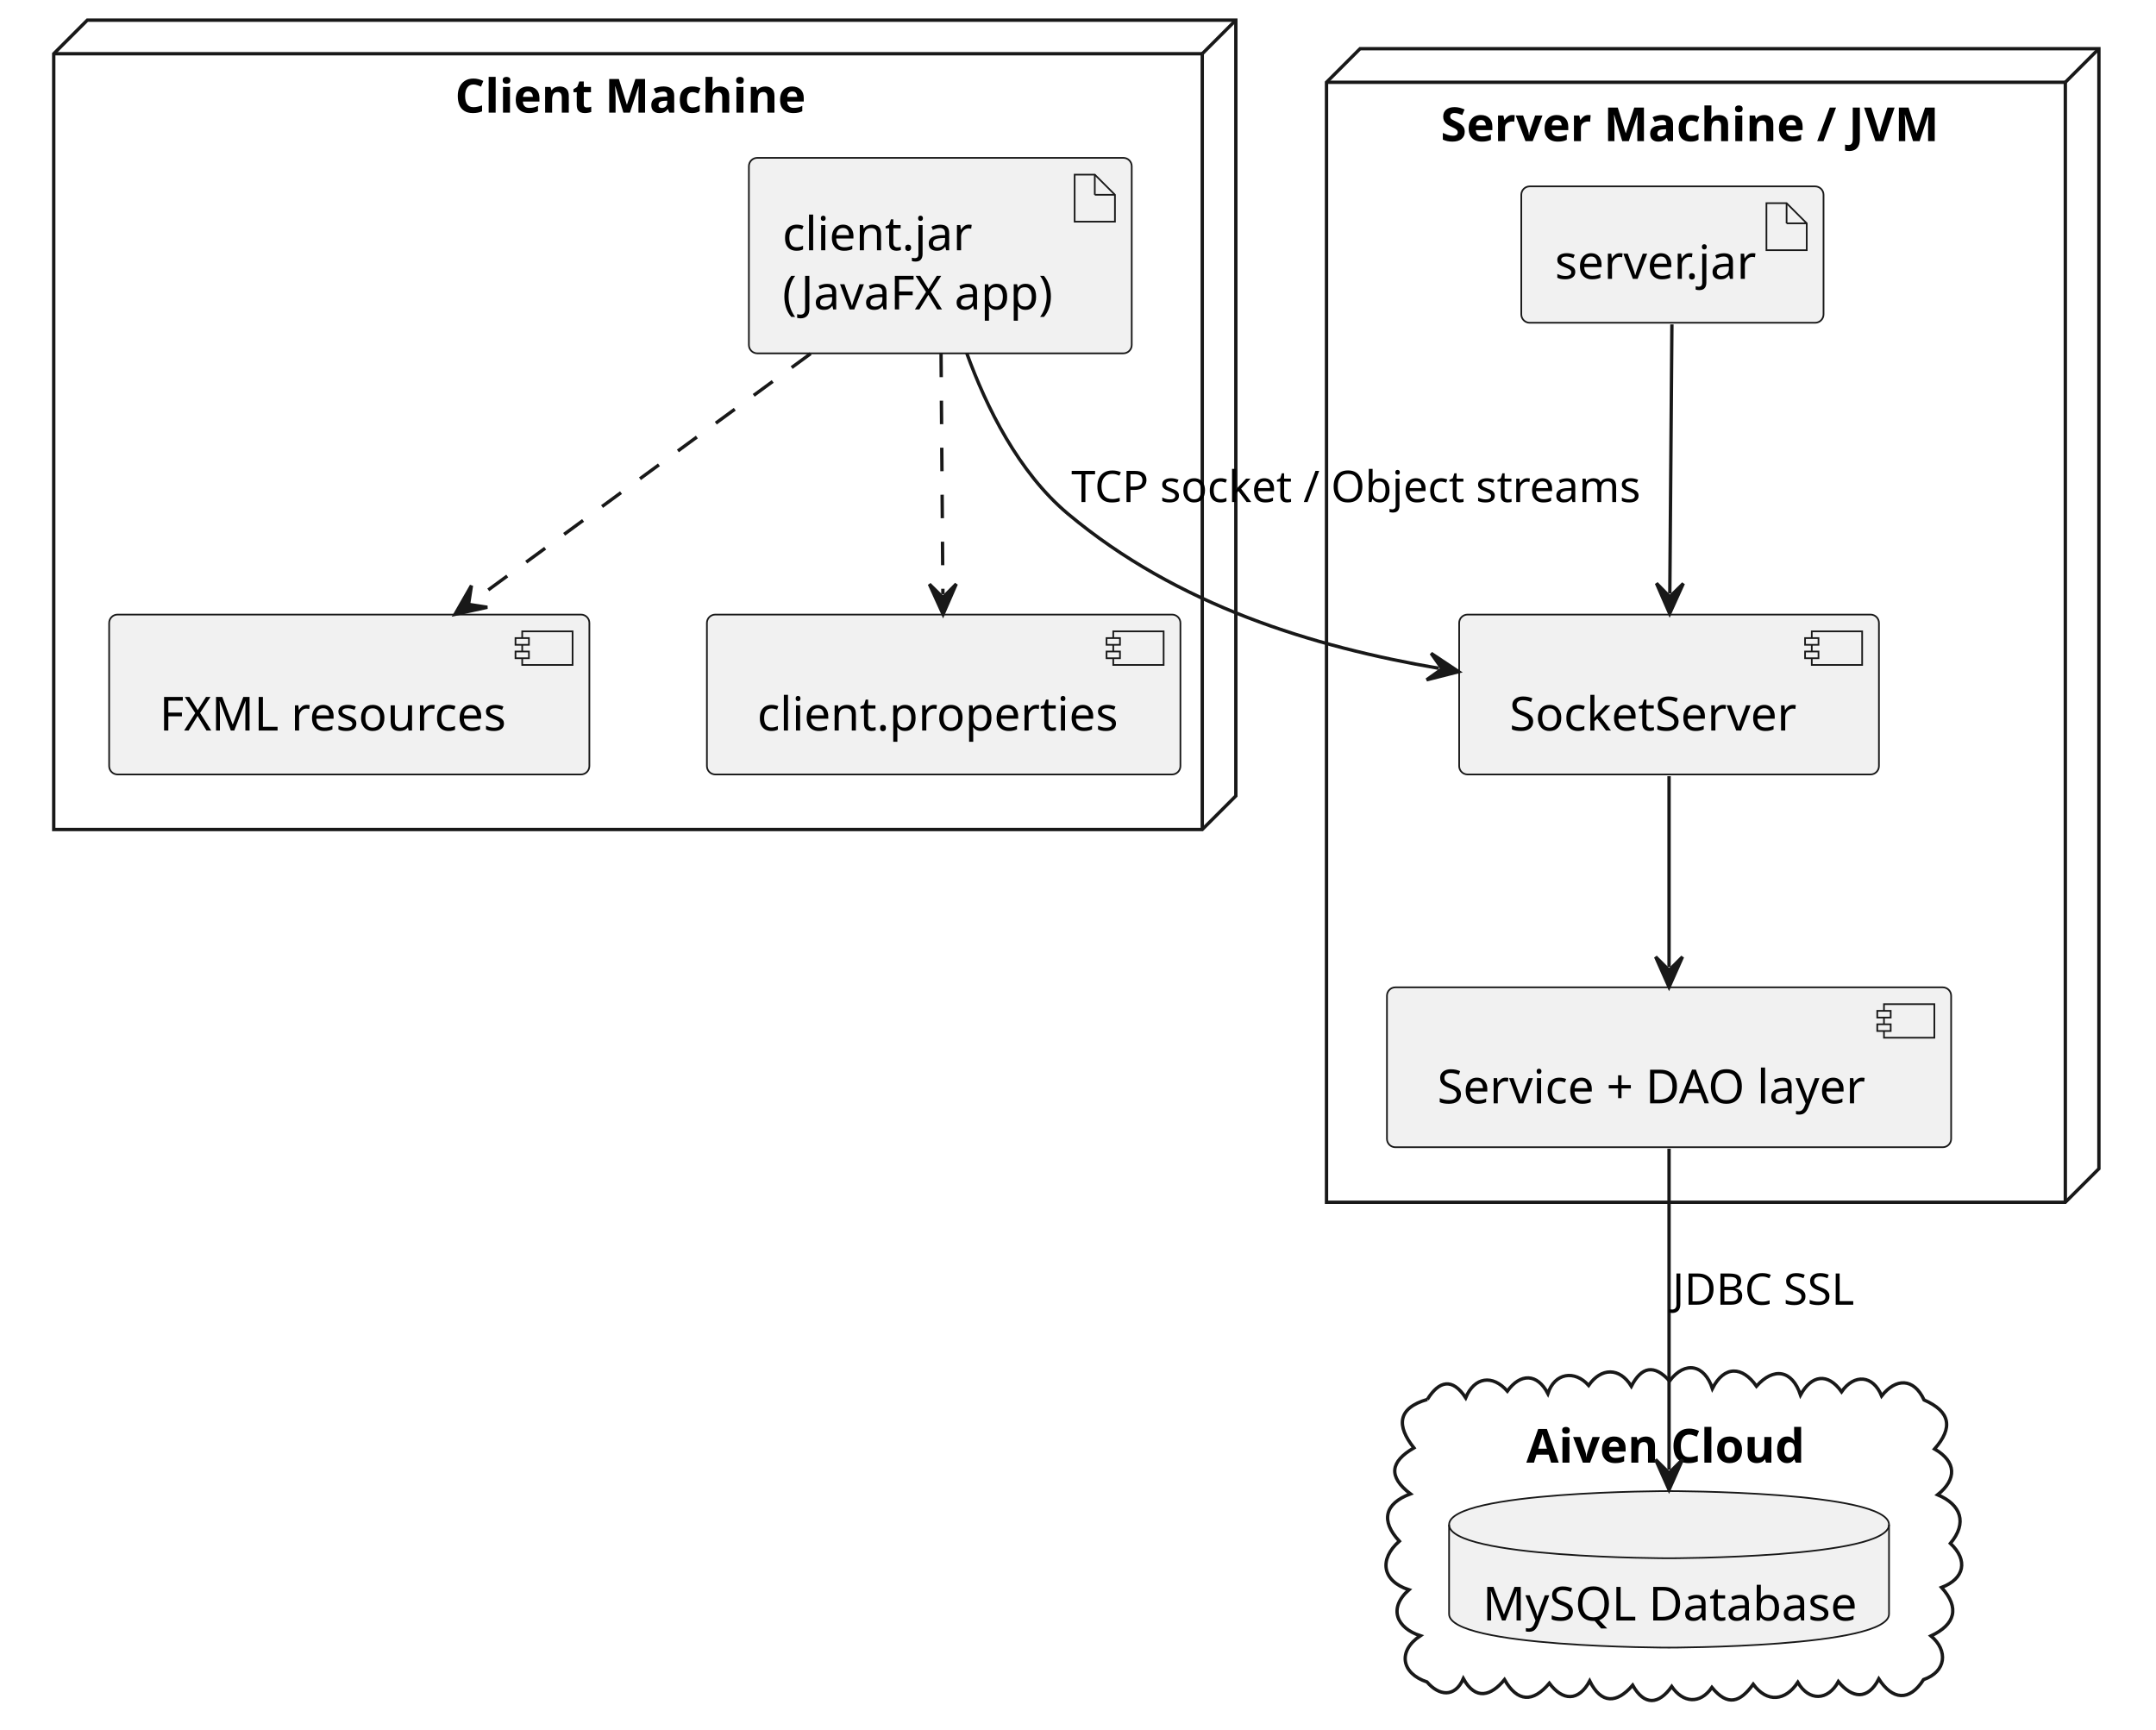
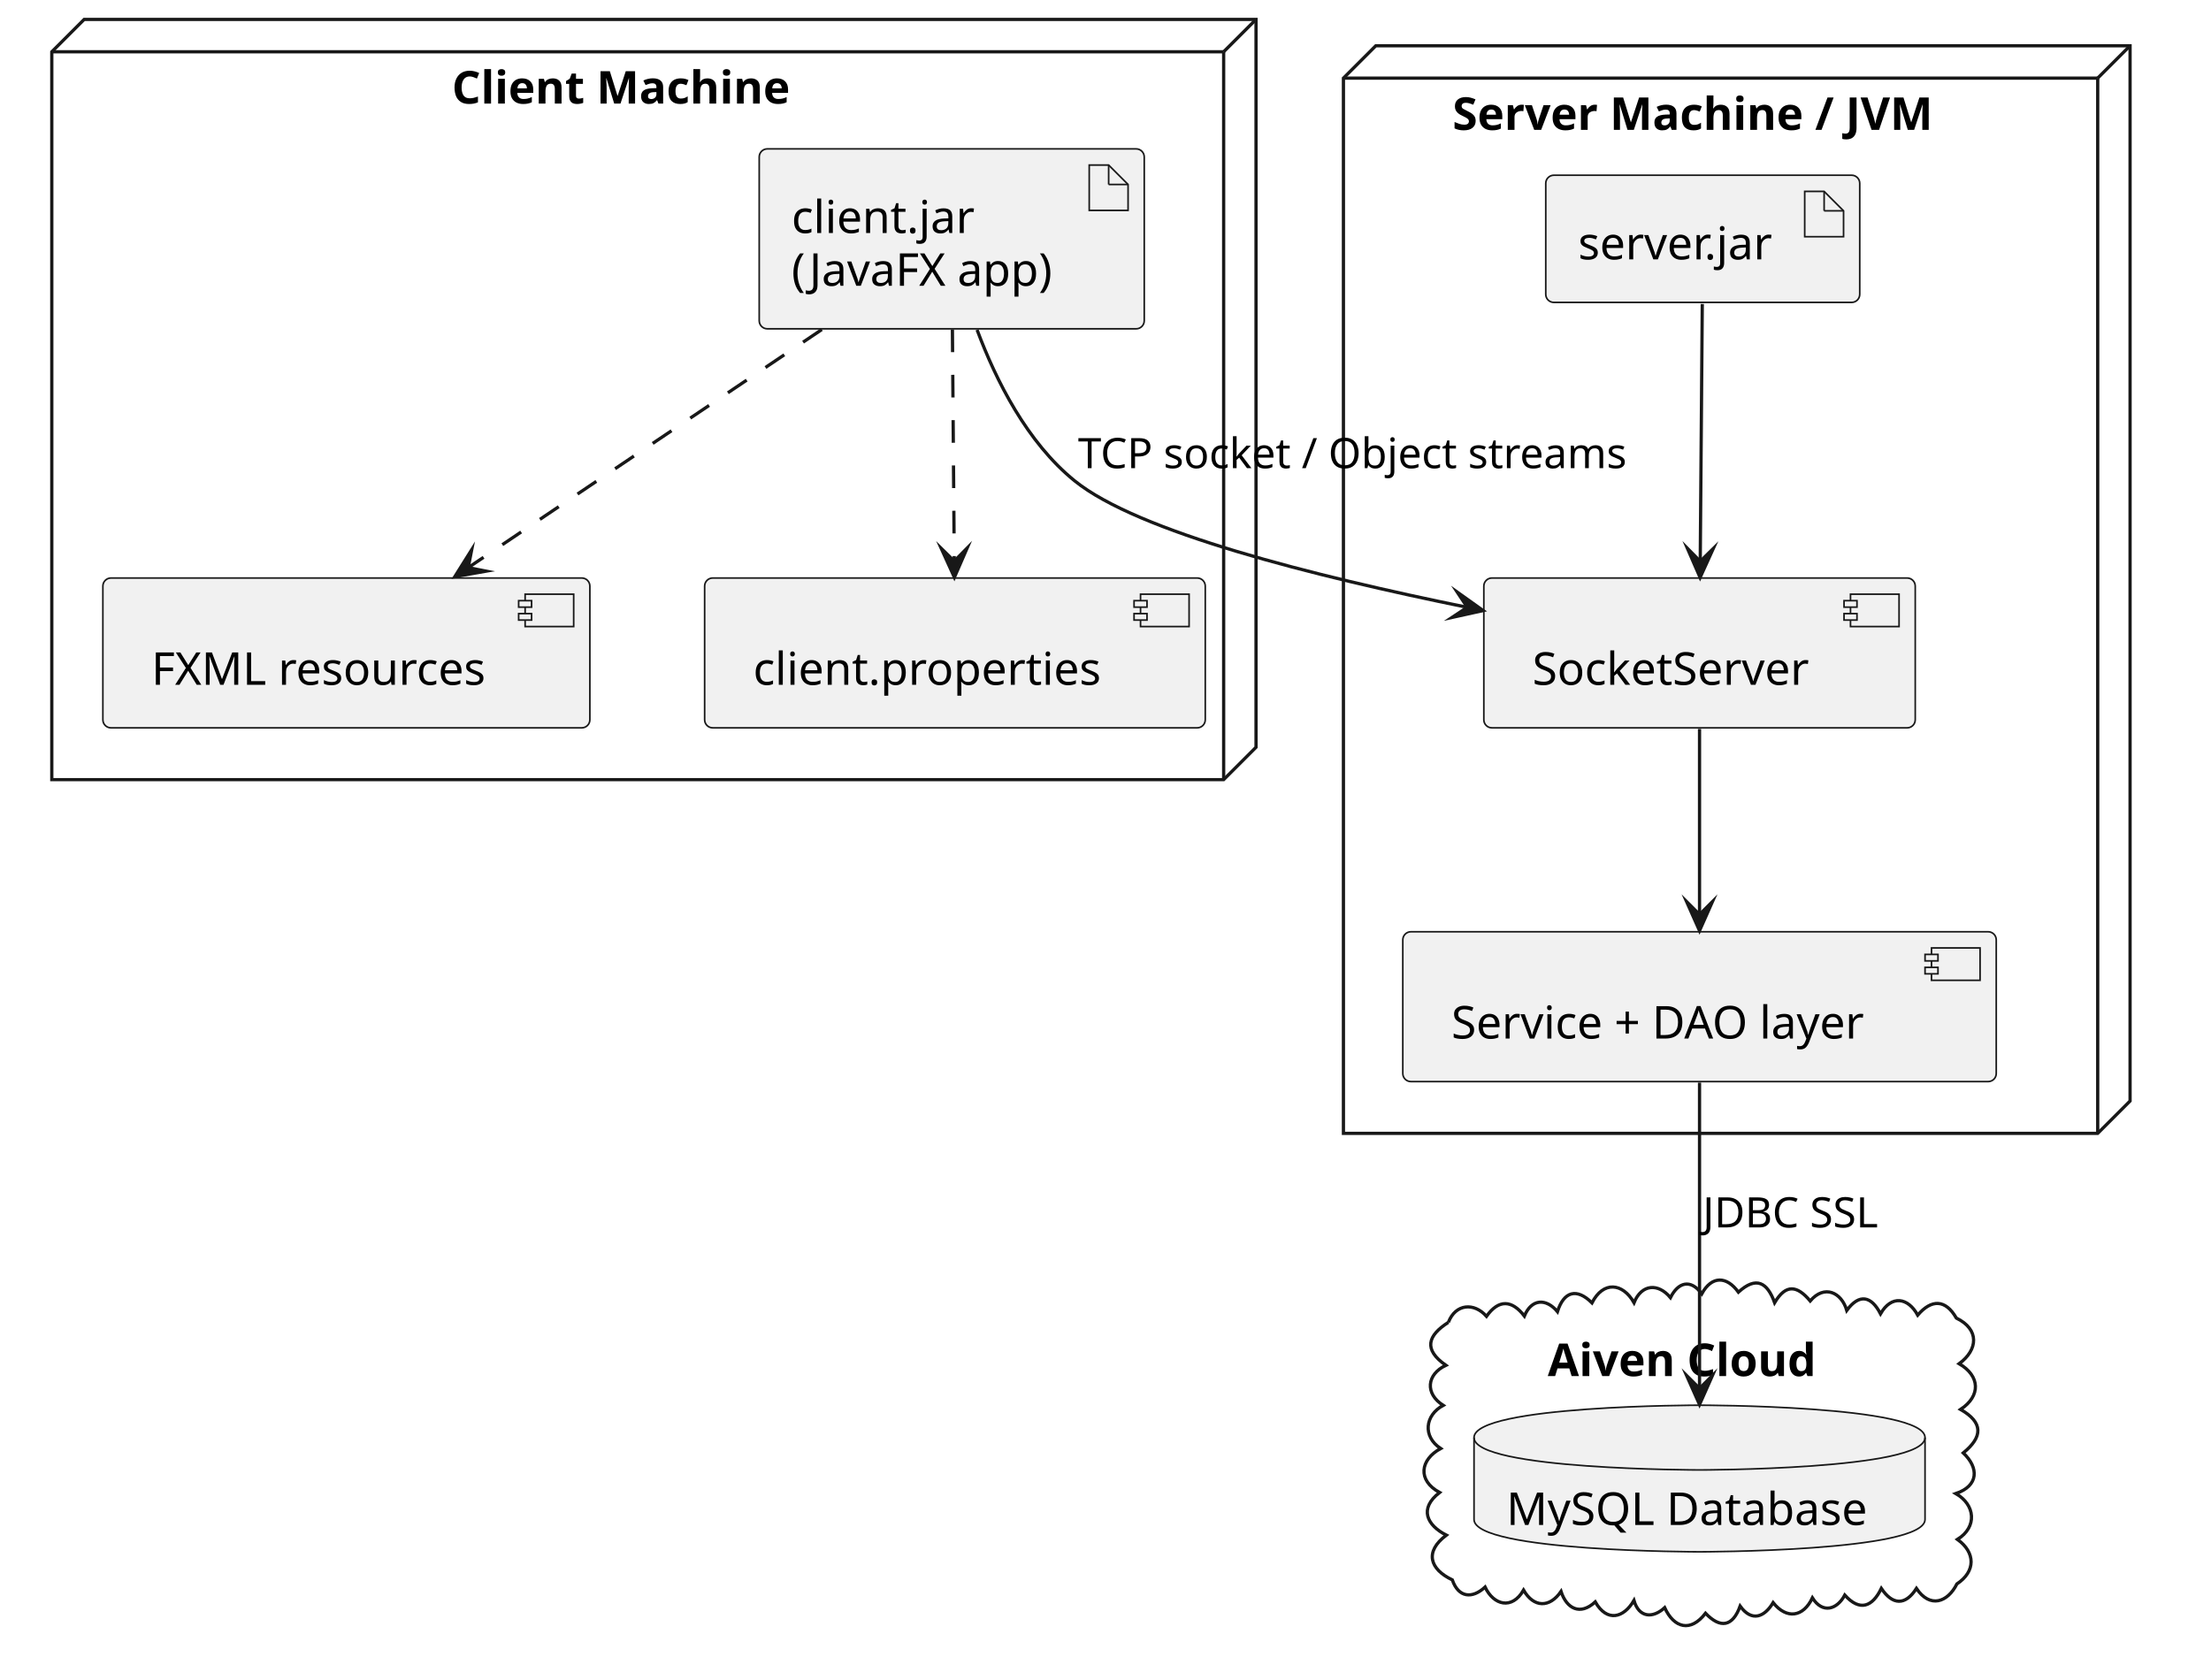
- <svg xmlns="http://www.w3.org/2000/svg" contentStyleType="text/css" height="515px" preserveAspectRatio="none" style="width:642px;height:515px;background:#FFFFFF;" version="1.1" viewBox="0 0 642 515" width="642px" zoomAndPan="magnify">
+ <svg xmlns="http://www.w3.org/2000/svg" contentStyleType="text/css" data-diagram-type="DESCRIPTION" height="519px" preserveAspectRatio="none" style="width:683px;height:519px;background:#FFFFFF;" version="1.1" viewBox="0 0 683 519" width="683px" zoomAndPan="magnify">
  <defs />
  <g>
-     <g id="cluster_ClientNode">
-       <polygon fill="none" points="16,16,26,6,368,6,368,237,358,247,16,247,16,16" style="stroke:#181818;stroke-width:1.0;" />
-       <line style="stroke:#181818;stroke-width:1.0;" x1="358" x2="368" y1="16" y2="6" />
-       <line style="stroke:#181818;stroke-width:1.0;" x1="16" x2="358" y1="16" y2="16" />
-       <line style="stroke:#181818;stroke-width:1.0;" x1="358" x2="358" y1="16" y2="247" />
-       <text fill="#000000" font-family="sans-serif" font-size="14" font-weight="bold" lengthAdjust="spacing" textLength="105" x="135.5" y="33.533">Client Machine</text>
+     <g class="cluster" data-qualified-name="ClientNode" data-source-line="2" id="ent0001">
+       <polygon fill="none" points="16,16,26,6,388,6,388,230.89,378,240.89,16,240.89,16,16" style="stroke:#181818;stroke-width:1;stroke-linejoin:miter;stroke-miterlimit:10;" />
+       <line style="stroke:#181818;stroke-width:1;" x1="378" x2="388" y1="16" y2="6" />
+       <line style="stroke:#181818;stroke-width:1;" x1="16" x2="378" y1="16" y2="16" />
+       <line style="stroke:#181818;stroke-width:1;" x1="378" x2="378" y1="16" y2="240.89" />
+       <text fill="#000000" font-family="sans-serif" font-size="14" font-weight="700" lengthAdjust="spacing" textLength="116.806" x="139.597" y="31.995">Client Machine</text>
    </g>
-     <g id="cluster_ServerNode">
-       <polygon fill="none" points="395,24.5,405,14.5,625,14.5,625,348,615,358,395,358,395,24.5" style="stroke:#181818;stroke-width:1.0;" />
-       <line style="stroke:#181818;stroke-width:1.0;" x1="615" x2="625" y1="24.5" y2="14.5" />
-       <line style="stroke:#181818;stroke-width:1.0;" x1="395" x2="615" y1="24.5" y2="24.5" />
-       <line style="stroke:#181818;stroke-width:1.0;" x1="615" x2="615" y1="24.5" y2="358" />
-       <text fill="#000000" font-family="sans-serif" font-size="14" font-weight="bold" lengthAdjust="spacing" textLength="154" x="429" y="42.033">Server Machine / JVM</text>
+     <g class="cluster" data-qualified-name="ServerNode" data-source-line="8" id="ent0005">
+       <polygon fill="none" points="415,24.14,425,14.14,658,14.14,658,340.18,648,350.18,415,350.18,415,24.14" style="stroke:#181818;stroke-width:1;stroke-linejoin:miter;stroke-miterlimit:10;" />
+       <line style="stroke:#181818;stroke-width:1;" x1="648" x2="658" y1="24.14" y2="14.14" />
+       <line style="stroke:#181818;stroke-width:1;" x1="415" x2="648" y1="24.14" y2="24.14" />
+       <line style="stroke:#181818;stroke-width:1;" x1="648" x2="648" y1="24.14" y2="350.18" />
+       <text fill="#000000" font-family="sans-serif" font-size="14" font-weight="700" lengthAdjust="spacing" textLength="167.624" x="448.688" y="40.135">Server Machine / JVM</text>
    </g>
-     <g id="cluster_Aiven">
-       <path d="M425.028,416.704 C428.504,411.137 432.479,410.153 436.445,416.223 C439.038,409.986 444.454,409.212 448.852,414.235 C452.717,408.868 457.741,408.871 460.918,414.958 C462.93,408.8 468.877,407.848 473.057,412.531 C476.763,407.207 482.284,407.087 485.773,412.782 C488.813,406.89 492.597,406.186 497.15,411.205 C501.82,405.035 507.577,406.393 509.907,413.461 C513.44,406.551 518.813,406.746 523.031,412.766 C528.148,407.009 533.665,407.903 536.143,415.38 C539.37,409.476 544.224,408.582 548.369,414.426 C552.144,409.022 557.745,409.418 560.306,415.669 C564.502,410.304 569.87,410.252 572.936,416.862 C580.803,420.335 581.651,425.112 576.06,431.464 C582.614,435.26 582.73,440.472 576.977,445.096 C583.951,448.041 585.89,453.459 580.777,459.575 C586.143,464.591 584.967,470.112 578.153,472.692 C583.663,478.855 582.162,483.738 574.995,487.129 C580.168,491.516 579.56,497.78 572.783,500.134 C568.562,506.794 563.485,506.18 559.461,499.93 C556.168,506.377 551.464,505.693 547.415,500.728 C544.32,506.466 538.647,506.648 535.338,500.954 C531.664,506.517 526.209,507.124 522.061,501.519 C518.164,506.865 514.515,508.243 509.766,502.46 C506.221,507.618 501.108,507.062 497.793,502.185 C493.911,507.626 489.66,507.999 486.163,501.802 C481.48,507.269 476.824,507.503 473.369,500.538 C470.068,506.728 465.302,506.516 461.358,501.21 C456.483,507.042 451.87,506.885 448,500.142 C444.058,504.957 439.411,506.474 435.748,499.843 C433.188,505.693 428.396,504.899 424.925,500.836 C417.321,498.329 416.05,491.666 422.943,487.072 C415.952,484.819 413.255,478.946 419.538,473.389 C411.534,470.798 410.546,464.292 416.682,458.912 C411.073,452.882 412.252,447.73 419.988,444.834 C413.28,439.688 413.962,435.237 421.027,431.136 C415.823,424.598 416.06,419.313 425.028,416.704 " fill="none" style="stroke:#181818;stroke-width:1.0;" />
-       <text fill="#000000" font-family="sans-serif" font-size="14" font-weight="bold" lengthAdjust="spacing" textLength="85" x="454.5" y="435.533">Aiven Cloud</text>
+     <g class="cluster" data-qualified-name="Aiven" data-source-line="14" id="ent0009">
+       <path d="M447.419,408.566 C449.651,402.789 455.365,402.372 459.194,406.706 C462.966,401.393 467.049,401.615 470.89,406.627 C473.115,401.25 477.612,401.067 481.113,405.265 C483.086,399.036 487.019,397.832 491.776,402.555 C495.258,395.739 501.234,396.314 504.769,402.502 C507.107,396.716 512.245,396.381 516.019,400.941 C518.358,396.229 522.202,394.998 525.696,399.761 C528.807,394.066 533.412,394.275 537.011,399.243 C542.539,394.202 545.954,396.255 548.198,402.499 C551.715,396.607 555.157,397.171 559.189,401.969 C563.584,396.778 568.867,399.321 570.487,404.885 C574.397,399.57 578.083,400.449 580.907,405.933 C584.301,400.049 589.408,400.871 592.398,406.342 C596.614,401.42 600.943,401.345 604.333,407.252 C611.547,410.746 611.05,417.052 605.206,421.354 C611.698,425.135 611.951,431.312 605.636,435.483 C612.768,439.562 612.482,444.021 606.472,448.918 C611.342,453.517 611.275,459.068 604.176,461.479 C610.181,464.926 610.893,471.765 604.677,475.644 C610.282,479.684 610.367,485.519 604.497,489.409 C601.64,495.115 596.178,497.027 592.005,490.785 C588.552,496.201 584.618,495.938 581.164,490.785 C578.424,496.413 574.588,498.068 569.869,492.845 C567.512,497.282 563.041,498.736 559.871,493.702 C557.054,499.68 551.91,500.404 547.733,495.176 C545.096,499.608 541.181,501.277 537.545,496.252 C535.241,502.604 531.459,503.279 526.851,498.457 C522.262,504.44 517.139,503.05 514.234,496.731 C510.597,500.082 506.328,499.912 504.744,494.506 C501.551,499.953 496.415,501.305 492.787,494.946 C488.123,499.283 483.941,497.026 482.219,491.721 C478.682,496.852 473.802,496.775 470.642,491.31 C467.064,497.499 461.399,495.964 458.756,490.367 C454.804,494.037 450.551,493.696 448.629,488.14 C441.663,484.846 439.952,479.454 446.789,474.323 C440.805,471.277 438.21,466.159 444.708,461.142 C437.771,457.372 438.689,451.007 445.034,447.556 C439.401,443.843 440.175,437.275 445.814,434.221 C440.151,430.618 440.671,424.665 446.645,421.842 C439.621,416.954 441.02,412.671 447.419,408.566" fill="none" style="stroke:#181818;stroke-width:1;" />
+       <text fill="#000000" font-family="sans-serif" font-size="14" font-weight="700" lengthAdjust="spacing" textLength="93.775" x="478.112" y="425.175">Aiven Cloud</text>
    </g>
-     <g id="elem_ClientJar">
-       <rect fill="#F1F1F1" height="58.219" rx="2.5" ry="2.5" style="stroke:#181818;stroke-width:0.5;" width="114" x="223" y="47" />
-       <polygon fill="#F1F1F1" points="320,52,320,66,332,66,332,58,326,52,320,52" style="stroke:#181818;stroke-width:0.5;" />
-       <line style="stroke:#181818;stroke-width:0.5;" x1="326" x2="326" y1="52" y2="58" />
-       <line style="stroke:#181818;stroke-width:0.5;" x1="332" x2="326" y1="58" y2="58" />
-       <text fill="#000000" font-family="sans-serif" font-size="14" lengthAdjust="spacing" textLength="53" x="233" y="74.533">client.jar</text>
-       <text fill="#000000" font-family="sans-serif" font-size="14" lengthAdjust="spacing" textLength="84" x="233" y="92.143">(JavaFX app)</text>
+     <g class="entity" data-qualified-name="ClientNode.ClientJar" data-source-line="3" id="ent0002">
+       <rect fill="#F1F1F1" height="55.594" rx="2.5" ry="2.5" style="stroke:#181818;stroke-width:0.5;" width="118.942" x="234.53" y="46" />
+       <polygon fill="#F1F1F1" points="336.472,51,336.472,65,348.472,65,348.472,57,342.472,51,336.472,51" style="stroke:#181818;stroke-width:0.5;stroke-linejoin:miter;stroke-miterlimit:10;" />
+       <line style="stroke:#181818;stroke-width:0.5;" x1="342.472" x2="342.472" y1="51" y2="57" />
+       <line style="stroke:#181818;stroke-width:0.5;" x1="348.472" x2="342.472" y1="57" y2="57" />
+       <text fill="#000000" font-family="sans-serif" font-size="14" lengthAdjust="spacing" textLength="61.127" x="244.53" y="71.995">client.jar</text>
+       <text fill="#000000" font-family="sans-serif" font-size="14" lengthAdjust="spacing" textLength="88.942" x="244.53" y="88.292">(JavaFX app)</text>
    </g>
-     <g id="elem_FXML">
-       <rect fill="#F1F1F1" height="47.609" rx="2.5" ry="2.5" style="stroke:#181818;stroke-width:0.5;" width="143" x="32.5" y="183" />
-       <rect fill="#F1F1F1" height="10" style="stroke:#181818;stroke-width:0.5;" width="15" x="155.5" y="188" />
-       <rect fill="#F1F1F1" height="2" style="stroke:#181818;stroke-width:0.5;" width="4" x="153.5" y="190" />
-       <rect fill="#F1F1F1" height="2" style="stroke:#181818;stroke-width:0.5;" width="4" x="153.5" y="194" />
-       <text fill="#000000" font-family="sans-serif" font-size="14" lengthAdjust="spacing" textLength="103" x="47.5" y="217.533">FXML resources</text>
+     <g class="entity" data-qualified-name="ClientNode.FXML" data-source-line="4" id="ent0003">
+       <rect fill="#F1F1F1" height="46.297" rx="2.5" ry="2.5" style="stroke:#181818;stroke-width:0.5;" width="150.435" x="31.78" y="178.59" />
+       <rect fill="#F1F1F1" height="10" style="stroke:#181818;stroke-width:0.5;" width="15" x="162.215" y="183.59" />
+       <rect fill="#F1F1F1" height="2" style="stroke:#181818;stroke-width:0.5;" width="4" x="160.215" y="185.59" />
+       <rect fill="#F1F1F1" height="2" style="stroke:#181818;stroke-width:0.5;" width="4" x="160.215" y="189.59" />
+       <text fill="#000000" font-family="sans-serif" font-size="14" lengthAdjust="spacing" textLength="110.435" x="46.78" y="211.585">FXML resources</text>
    </g>
-     <g id="elem_ClientProps">
-       <rect fill="#F1F1F1" height="47.609" rx="2.5" ry="2.5" style="stroke:#181818;stroke-width:0.5;" width="141" x="210.5" y="183" />
-       <rect fill="#F1F1F1" height="10" style="stroke:#181818;stroke-width:0.5;" width="15" x="331.5" y="188" />
-       <rect fill="#F1F1F1" height="2" style="stroke:#181818;stroke-width:0.5;" width="4" x="329.5" y="190" />
-       <rect fill="#F1F1F1" height="2" style="stroke:#181818;stroke-width:0.5;" width="4" x="329.5" y="194" />
-       <text fill="#000000" font-family="sans-serif" font-size="14" lengthAdjust="spacing" textLength="101" x="225.5" y="217.533">client.properties</text>
+     <g class="entity" data-qualified-name="ClientNode.ClientProps" data-source-line="5" id="ent0004">
+       <rect fill="#F1F1F1" height="46.297" rx="2.5" ry="2.5" style="stroke:#181818;stroke-width:0.5;" width="154.652" x="217.67" y="178.59" />
+       <rect fill="#F1F1F1" height="10" style="stroke:#181818;stroke-width:0.5;" width="15" x="352.322" y="183.59" />
+       <rect fill="#F1F1F1" height="2" style="stroke:#181818;stroke-width:0.5;" width="4" x="350.322" y="185.59" />
+       <rect fill="#F1F1F1" height="2" style="stroke:#181818;stroke-width:0.5;" width="4" x="350.322" y="189.59" />
+       <text fill="#000000" font-family="sans-serif" font-size="14" lengthAdjust="spacing" textLength="114.652" x="232.67" y="211.585">client.properties</text>
    </g>
-     <g id="elem_ServerJar">
-       <rect fill="#F1F1F1" height="40.609" rx="2.5" ry="2.5" style="stroke:#181818;stroke-width:0.5;" width="90" x="453" y="55.5" />
-       <polygon fill="#F1F1F1" points="526,60.5,526,74.5,538,74.5,538,66.5,532,60.5,526,60.5" style="stroke:#181818;stroke-width:0.5;" />
-       <line style="stroke:#181818;stroke-width:0.5;" x1="532" x2="532" y1="60.5" y2="66.5" />
-       <line style="stroke:#181818;stroke-width:0.5;" x1="538" x2="532" y1="66.5" y2="66.5" />
-       <text fill="#000000" font-family="sans-serif" font-size="14" lengthAdjust="spacing" textLength="60" x="463" y="83.033">server.jar</text>
+     <g class="entity" data-qualified-name="ServerNode.ServerJar" data-source-line="9" id="ent0006">
+       <rect fill="#F1F1F1" height="39.297" rx="2.5" ry="2.5" style="stroke:#181818;stroke-width:0.5;" width="96.992" x="477.5" y="54.14" />
+       <polygon fill="#F1F1F1" points="557.492,59.14,557.492,73.14,569.492,73.14,569.492,65.14,563.492,59.14,557.492,59.14" style="stroke:#181818;stroke-width:0.5;stroke-linejoin:miter;stroke-miterlimit:10;" />
+       <line style="stroke:#181818;stroke-width:0.5;" x1="563.492" x2="563.492" y1="59.14" y2="65.14" />
+       <line style="stroke:#181818;stroke-width:0.5;" x1="569.492" x2="563.492" y1="65.14" y2="65.14" />
+       <text fill="#000000" font-family="sans-serif" font-size="14" lengthAdjust="spacing" textLength="66.992" x="487.5" y="80.135">server.jar</text>
    </g>
-     <g id="elem_SocketServer">
-       <rect fill="#F1F1F1" height="47.609" rx="2.5" ry="2.5" style="stroke:#181818;stroke-width:0.5;" width="125" x="434.5" y="183" />
-       <rect fill="#F1F1F1" height="10" style="stroke:#181818;stroke-width:0.5;" width="15" x="539.5" y="188" />
-       <rect fill="#F1F1F1" height="2" style="stroke:#181818;stroke-width:0.5;" width="4" x="537.5" y="190" />
-       <rect fill="#F1F1F1" height="2" style="stroke:#181818;stroke-width:0.5;" width="4" x="537.5" y="194" />
-       <text fill="#000000" font-family="sans-serif" font-size="14" lengthAdjust="spacing" textLength="85" x="449.5" y="217.533">SocketServer</text>
+     <g class="entity" data-qualified-name="ServerNode.SocketServer" data-source-line="10" id="ent0007">
+       <rect fill="#F1F1F1" height="46.297" rx="2.5" ry="2.5" style="stroke:#181818;stroke-width:0.5;" width="133.269" x="458.37" y="178.59" />
+       <rect fill="#F1F1F1" height="10" style="stroke:#181818;stroke-width:0.5;" width="15" x="571.639" y="183.59" />
+       <rect fill="#F1F1F1" height="2" style="stroke:#181818;stroke-width:0.5;" width="4" x="569.639" y="185.59" />
+       <rect fill="#F1F1F1" height="2" style="stroke:#181818;stroke-width:0.5;" width="4" x="569.639" y="189.59" />
+       <text fill="#000000" font-family="sans-serif" font-size="14" lengthAdjust="spacing" textLength="93.269" x="473.37" y="211.585">SocketServer</text>
    </g>
-     <g id="elem_ServerLogic">
-       <rect fill="#F1F1F1" height="47.609" rx="2.5" ry="2.5" style="stroke:#181818;stroke-width:0.5;" width="168" x="413" y="294" />
-       <rect fill="#F1F1F1" height="10" style="stroke:#181818;stroke-width:0.5;" width="15" x="561" y="299" />
-       <rect fill="#F1F1F1" height="2" style="stroke:#181818;stroke-width:0.5;" width="4" x="559" y="301" />
-       <rect fill="#F1F1F1" height="2" style="stroke:#181818;stroke-width:0.5;" width="4" x="559" y="305" />
-       <text fill="#000000" font-family="sans-serif" font-size="14" lengthAdjust="spacing" textLength="128" x="428" y="328.533">Service + DAO layer</text>
+     <g class="entity" data-qualified-name="ServerNode.ServerLogic" data-source-line="11" id="ent0008">
+       <rect fill="#F1F1F1" height="46.297" rx="2.5" ry="2.5" style="stroke:#181818;stroke-width:0.5;" width="183.322" x="433.34" y="287.89" />
+       <rect fill="#F1F1F1" height="10" style="stroke:#181818;stroke-width:0.5;" width="15" x="596.662" y="292.89" />
+       <rect fill="#F1F1F1" height="2" style="stroke:#181818;stroke-width:0.5;" width="4" x="594.662" y="294.89" />
+       <rect fill="#F1F1F1" height="2" style="stroke:#181818;stroke-width:0.5;" width="4" x="594.662" y="298.89" />
+       <text fill="#000000" font-family="sans-serif" font-size="14" lengthAdjust="spacing" textLength="143.322" x="448.34" y="320.885">Service + DAO layer</text>
    </g>
-     <g id="elem_DB">
-       <path d="M431.5,454 C431.5,444 497,444 497,444 C497,444 562.5,444 562.5,454 L562.5,480.609 C562.5,490.609 497,490.609 497,490.609 C497,490.609 431.5,490.609 431.5,480.609 L431.5,454 " fill="#F1F1F1" style="stroke:#181818;stroke-width:0.5;" />
-       <path d="M431.5,454 C431.5,464 497,464 497,464 C497,464 562.5,464 562.5,454 " fill="none" style="stroke:#181818;stroke-width:0.5;" />
-       <text fill="#000000" font-family="sans-serif" font-size="14" lengthAdjust="spacing" textLength="111" x="441.5" y="482.533">MySQL Database</text>
+     <g class="entity" data-qualified-name="Aiven.DB" data-source-line="15" id="ent0010">
+       <path d="M455.34,444.18 C455.34,434.18 525.001,434.18 525.001,434.18 C525.001,434.18 594.661,434.18 594.661,444.18 L594.661,469.477 C594.661,479.477 525.001,479.477 525.001,479.477 C525.001,479.477 455.34,479.477 455.34,469.477 L455.34,444.18" fill="#F1F1F1" style="stroke:#181818;stroke-width:0.5;" />
+       <path d="M455.34,444.18 C455.34,454.18 525.001,454.18 525.001,454.18 C525.001,454.18 594.661,454.18 594.661,444.18" fill="none" style="stroke:#181818;stroke-width:0.5;" />
+       <text fill="#000000" font-family="sans-serif" font-size="14" lengthAdjust="spacing" textLength="119.321" x="465.34" y="471.175">MySQL Database</text>
    </g>
-     <g id="link_ClientJar_SocketServer">
-       <path d="M287.87,105.16 C293.73,121.28 303.3,140.68 318,153 C350.67,180.37 391.086,192.597 428.436,198.997 " fill="none" id="ClientJar-to-SocketServer" style="stroke:#181818;stroke-width:1.0;" />
-       <polygon fill="#181818" points="434.35,200.01,426.155,194.547,429.422,199.166,424.804,202.433,434.35,200.01" style="stroke:#181818;stroke-width:1.0;" />
-       <text fill="#000000" font-family="sans-serif" font-size="13" lengthAdjust="spacing" textLength="169" x="319" y="149.495">TCP socket / Object streams</text>
+     <g class="link" data-entity-1="ent0002" data-entity-2="ent0007" data-link-type="dependency" data-source-line="18" id="lnk11">
+       <path d="M301.83,101.91 C307.71,117.68 317.32,136.73 332,148.59 C351.51,164.35 405.581,177.931 453.261,187.651" fill="none" id="ClientJar-to-SocketServer" style="stroke:#181818;stroke-width:1;" />
+       <polygon fill="#181818" points="458.16,188.65,450.14,182.933,453.261,187.651,448.542,190.772,458.16,188.65" style="stroke:#181818;stroke-width:1;stroke-linejoin:miter;stroke-miterlimit:10;" />
+       <text fill="#000000" font-family="sans-serif" font-size="13" lengthAdjust="spacing" textLength="183.219" x="333" y="144.657">TCP socket / Object streams</text>
    </g>
-     <g id="link_ServerJar_SocketServer">
-       <path d="M497.85,96.59 C497.67,119.71 497.416,152.11 497.226,176.72 " fill="none" id="ServerJar-to-SocketServer" style="stroke:#181818;stroke-width:1.0;" />
-       <polygon fill="#181818" points="497.18,182.72,501.249,173.751,497.219,177.72,493.25,173.689,497.18,182.72" style="stroke:#181818;stroke-width:1.0;" />
+     <g class="link" data-entity-1="ent0006" data-entity-2="ent0007" data-link-type="dependency" data-source-line="19" id="lnk12">
+       <path d="M525.85,93.92 C525.67,116.63 525.41,149.44 525.22,173.45" fill="none" id="ServerJar-to-SocketServer" style="stroke:#181818;stroke-width:1;" />
+       <polygon fill="#181818" points="525.18,178.45,529.251,169.482,525.22,173.45,521.251,169.419,525.18,178.45" style="stroke:#181818;stroke-width:1;stroke-linejoin:miter;stroke-miterlimit:10;" />
    </g>
-     <g id="link_SocketServer_ServerLogic">
-       <path d="M497,231.12 C497,249.61 497,269.43 497,287.92 " fill="none" id="SocketServer-to-ServerLogic" style="stroke:#181818;stroke-width:1.0;" />
-       <polygon fill="#181818" points="497,293.92,501,284.92,497,288.92,493,284.92,497,293.92" style="stroke:#181818;stroke-width:1.0;" />
+     <g class="link" data-entity-1="ent0007" data-entity-2="ent0008" data-link-type="dependency" data-source-line="20" id="lnk13">
+       <path d="M525,225.23 C525,243.54 525,264.27 525,282.57" fill="none" id="SocketServer-to-ServerLogic" style="stroke:#181818;stroke-width:1;" />
+       <polygon fill="#181818" points="525,287.57,529,278.57,525,282.57,521,278.57,525,287.57" style="stroke:#181818;stroke-width:1;stroke-linejoin:miter;stroke-miterlimit:10;" />
    </g>
-     <g id="link_ServerLogic_DB">
-       <path d="M497,342.05 C497,369.76 497,409.98 497,437.61 " fill="none" id="ServerLogic-to-DB" style="stroke:#181818;stroke-width:1.0;" />
-       <polygon fill="#181818" points="497,443.61,501,434.61,497,438.61,493,434.61,497,443.61" style="stroke:#181818;stroke-width:1.0;" />
-       <text fill="#000000" font-family="sans-serif" font-size="13" lengthAdjust="spacing" textLength="62" x="498" y="388.495">JDBC SSL</text>
+     <g class="link" data-entity-1="ent0008" data-entity-2="ent0010" data-link-type="dependency" data-source-line="21" id="lnk14">
+       <path d="M525,334.5 C525,361.68 525,402.1 525,428.99" fill="none" id="ServerLogic-to-DB" style="stroke:#181818;stroke-width:1;" />
+       <polygon fill="#181818" points="525,433.99,529,424.99,525,428.99,521,424.99,525,433.99" style="stroke:#181818;stroke-width:1;stroke-linejoin:miter;stroke-miterlimit:10;" />
+       <text fill="#000000" font-family="sans-serif" font-size="13" lengthAdjust="spacing" textLength="59.719" x="526" y="379.247">JDBC SSL</text>
    </g>
-     <g id="link_ClientJar_FXML">
-       <path d="M241.38,105.31 C209.6,128.6 169.969,157.643 140.329,179.373 " fill="none" id="ClientJar-to-FXML" style="stroke:#181818;stroke-width:1.0;stroke-dasharray:7.0,7.0;" />
-       <polygon fill="#181818" points="135.49,182.92,145.113,180.825,139.522,179.964,140.383,174.373,135.49,182.92" style="stroke:#181818;stroke-width:1.0;" />
+     <g class="link" data-entity-1="ent0002" data-entity-2="ent0003" data-link-type="dependency" data-source-line="22" id="lnk15">
+       <path d="M253.88,101.81 C220.08,124.58 176.417,153.987 144.637,175.387" fill="none" id="ClientJar-to-FXML" style="stroke:#181818;stroke-width:1;stroke-dasharray:7,7;" />
+       <polygon fill="#181818" points="140.49,178.18,150.189,176.471,144.637,175.387,145.721,169.835,140.49,178.18" style="stroke:#181818;stroke-width:1;stroke-linejoin:miter;stroke-miterlimit:10;" />
    </g>
-     <g id="link_ClientJar_ClientProps">
-       <path d="M280.22,105.31 C280.4,128.6 280.603,155.19 280.773,176.92 " fill="none" id="ClientJar-to-ClientProps" style="stroke:#181818;stroke-width:1.0;stroke-dasharray:7.0,7.0;" />
-       <polygon fill="#181818" points="280.82,182.92,284.75,173.889,280.781,177.92,276.75,173.952,280.82,182.92" style="stroke:#181818;stroke-width:1.0;" />
+     <g class="link" data-entity-1="ent0002" data-entity-2="ent0004" data-link-type="dependency" data-source-line="23" id="lnk16">
+       <path d="M294.21,101.81 C294.4,124.65 294.61,151.98 294.78,173.39" fill="none" id="ClientJar-to-ClientProps" style="stroke:#181818;stroke-width:1;stroke-dasharray:7,7;" />
+       <polygon fill="#181818" points="294.82,178.39,298.748,169.358,294.78,173.39,290.749,169.422,294.82,178.39" style="stroke:#181818;stroke-width:1;stroke-linejoin:miter;stroke-miterlimit:10;" />
    </g>
  </g>
</svg>
